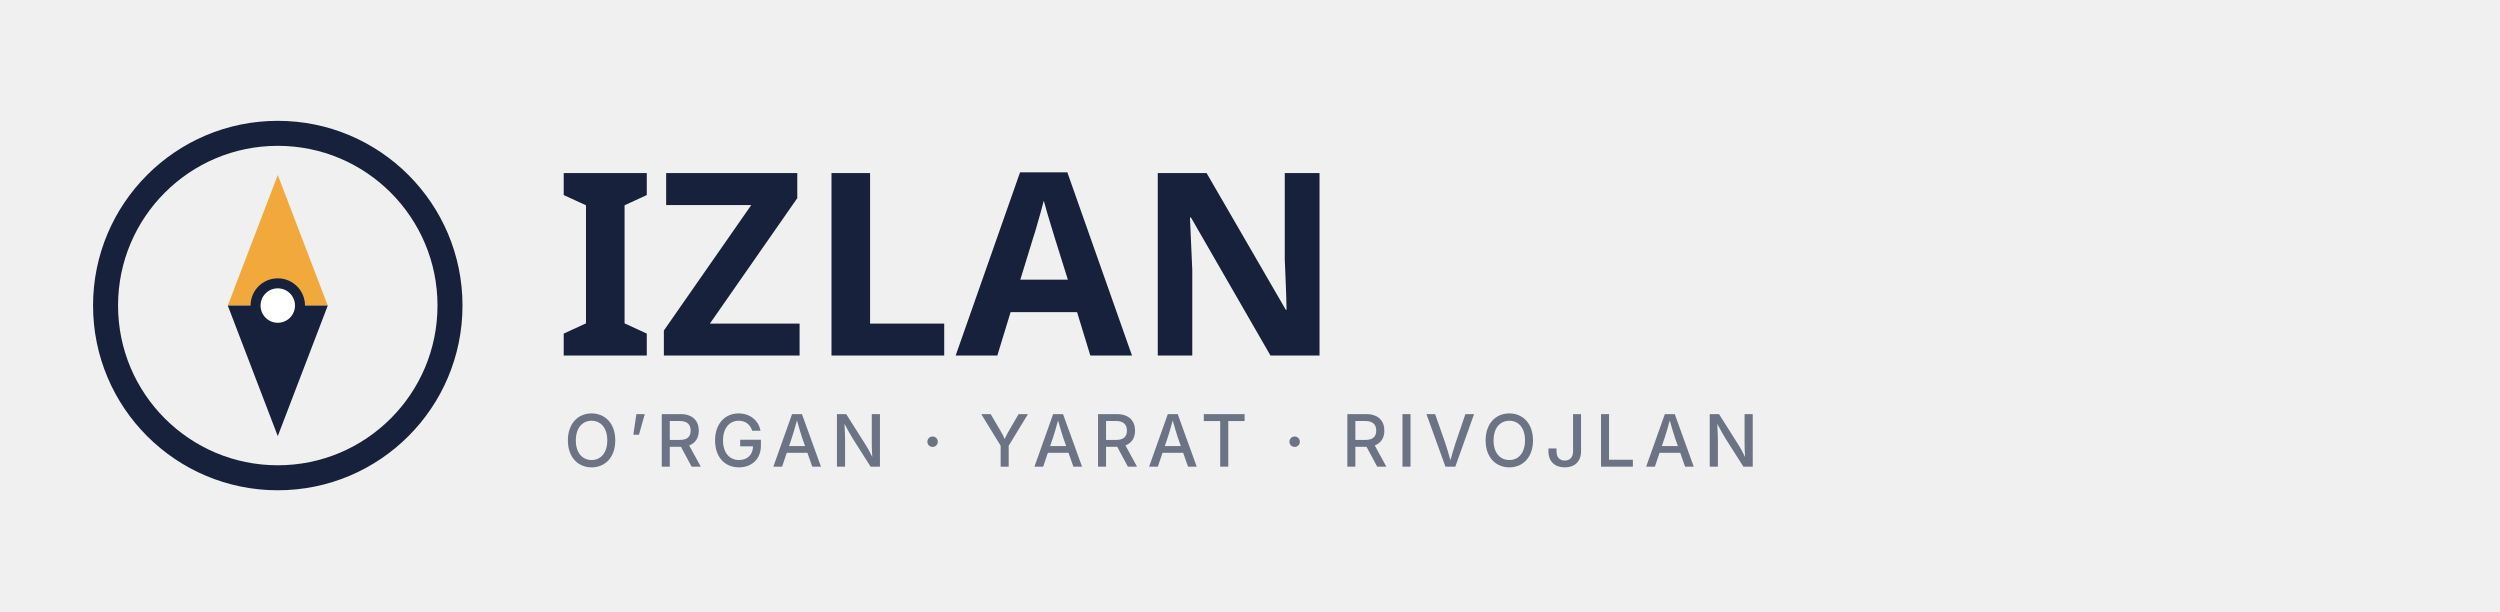
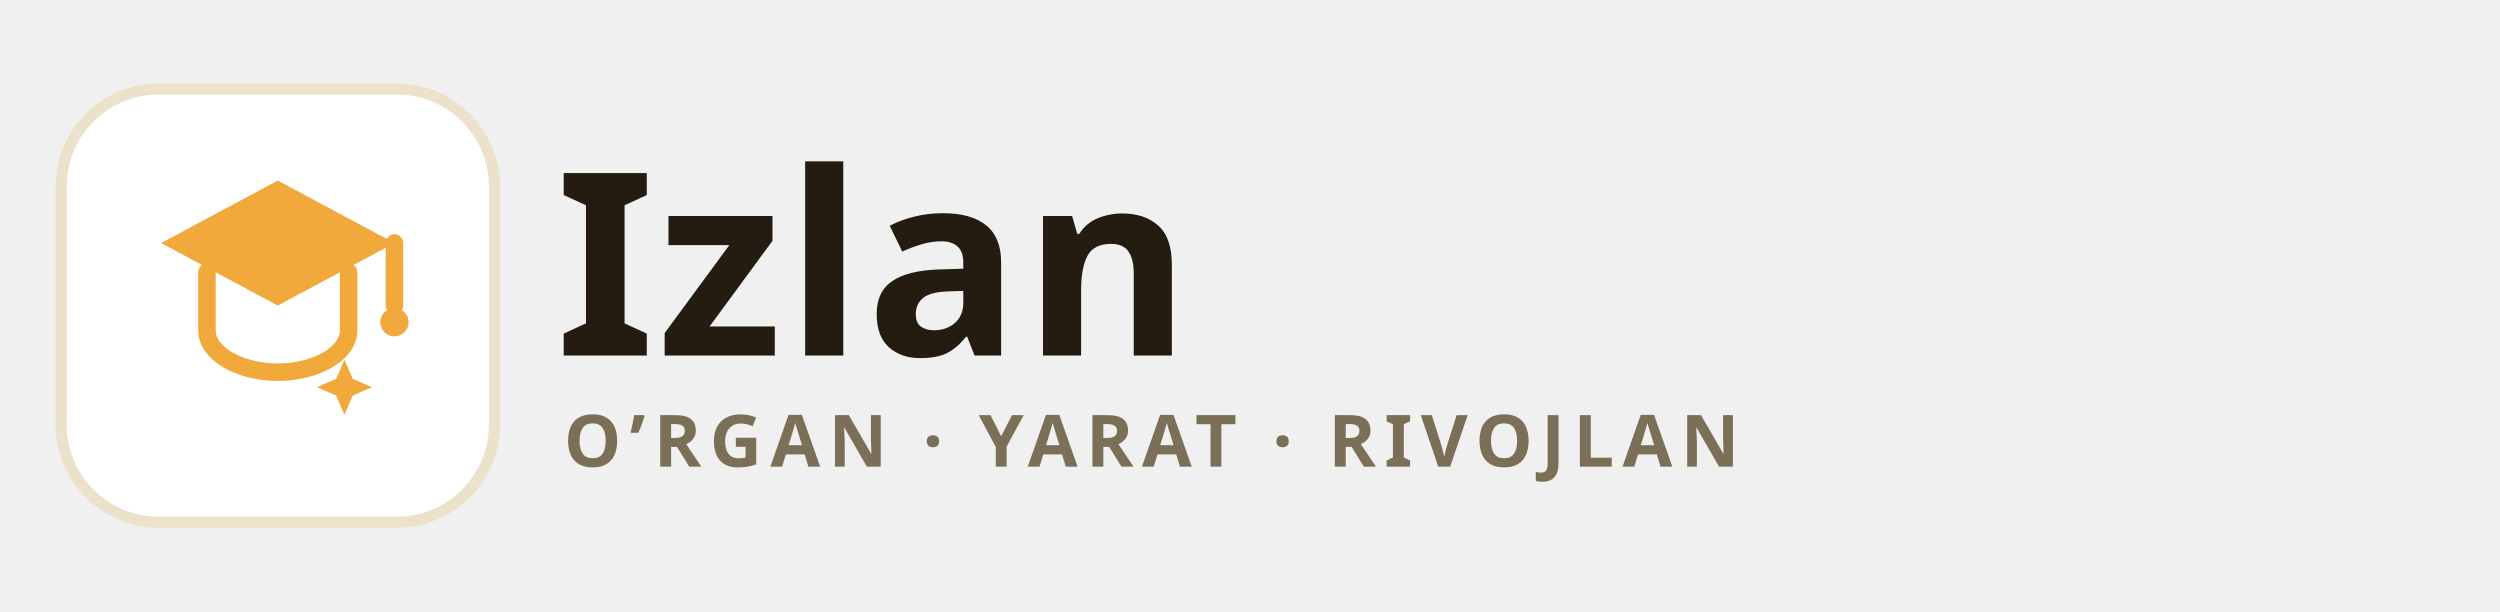
<svg xmlns="http://www.w3.org/2000/svg" width="900" height="220" viewBox="0 0 900 220">
  <style>
-     .word { font-family: "Poppins"; font-weight: 600; font-size: 92px; fill: #17213B; letter-spacing: 1px; }
-     .tag { font-family: "Inter"; font-weight: 500; font-size: 26px; fill: #6B7384; letter-spacing: 3px; }
+     .word { font-family: "Baloo 2"; font-weight: 700; font-size: 92px; fill: #241C10; letter-spacing: 1px; }
+     .tag { font-family: "Manrope"; font-weight: 600; font-size: 26px; fill: #7C6F58; letter-spacing: 3px; }
  </style>
-   <g transform="translate(20,30)">
-     <circle cx="80" cy="80" r="62" fill="none" stroke="#17213B" stroke-width="9" />
-     <polygon points="80,33 98,80 80,80 62,80" fill="#F2A93B" />
-     <polygon points="80,127 62,80 80,80 98,80" fill="#17213B" />
-     <circle cx="80" cy="80" r="8" fill="#FFFFFF" />
-     <circle cx="80" cy="80" r="8" fill="none" stroke="#17213B" stroke-width="3.6" />
+   <g transform="translate(20,30) scale(4)">
+     <rect x=".5" y=".5" width="39" height="39" rx="8.8" fill="#FFFFFF" stroke="#ECE1CB" />
+     <g transform="translate(5 5) scale(.75)">
+       <path d="M20 5 34 12.5 20 20 6 12.5Z" fill="#F2A93B" />
+       <path d="M11.5 16v7c0 2.8 4 5 8.5 5s8.5-2.2 8.5-5v-7" stroke="#F2A93B" stroke-width="2.1" stroke-linecap="round" stroke-linejoin="round" fill="none" />
+       <path d="M34 12.5v7.5" stroke="#F2A93B" stroke-width="2.1" stroke-linecap="round" />
+       <circle cx="34" cy="22" r="1.7" fill="#F2A93B" />
+       <path d="M28 26.5l1 2.3 2.3 1-2.3 1-1 2.3-1-2.3-2.3-1 2.3-1Z" fill="#F2A93B" />
+     </g>
  </g>
-   <text x="200" y="128" class="word">IZLAN</text>
+   <text x="200" y="128" class="word">Izlan</text>
  <text x="203" y="168" class="tag">O’RGAN · YARAT · RIVOJLAN</text>
</svg>
